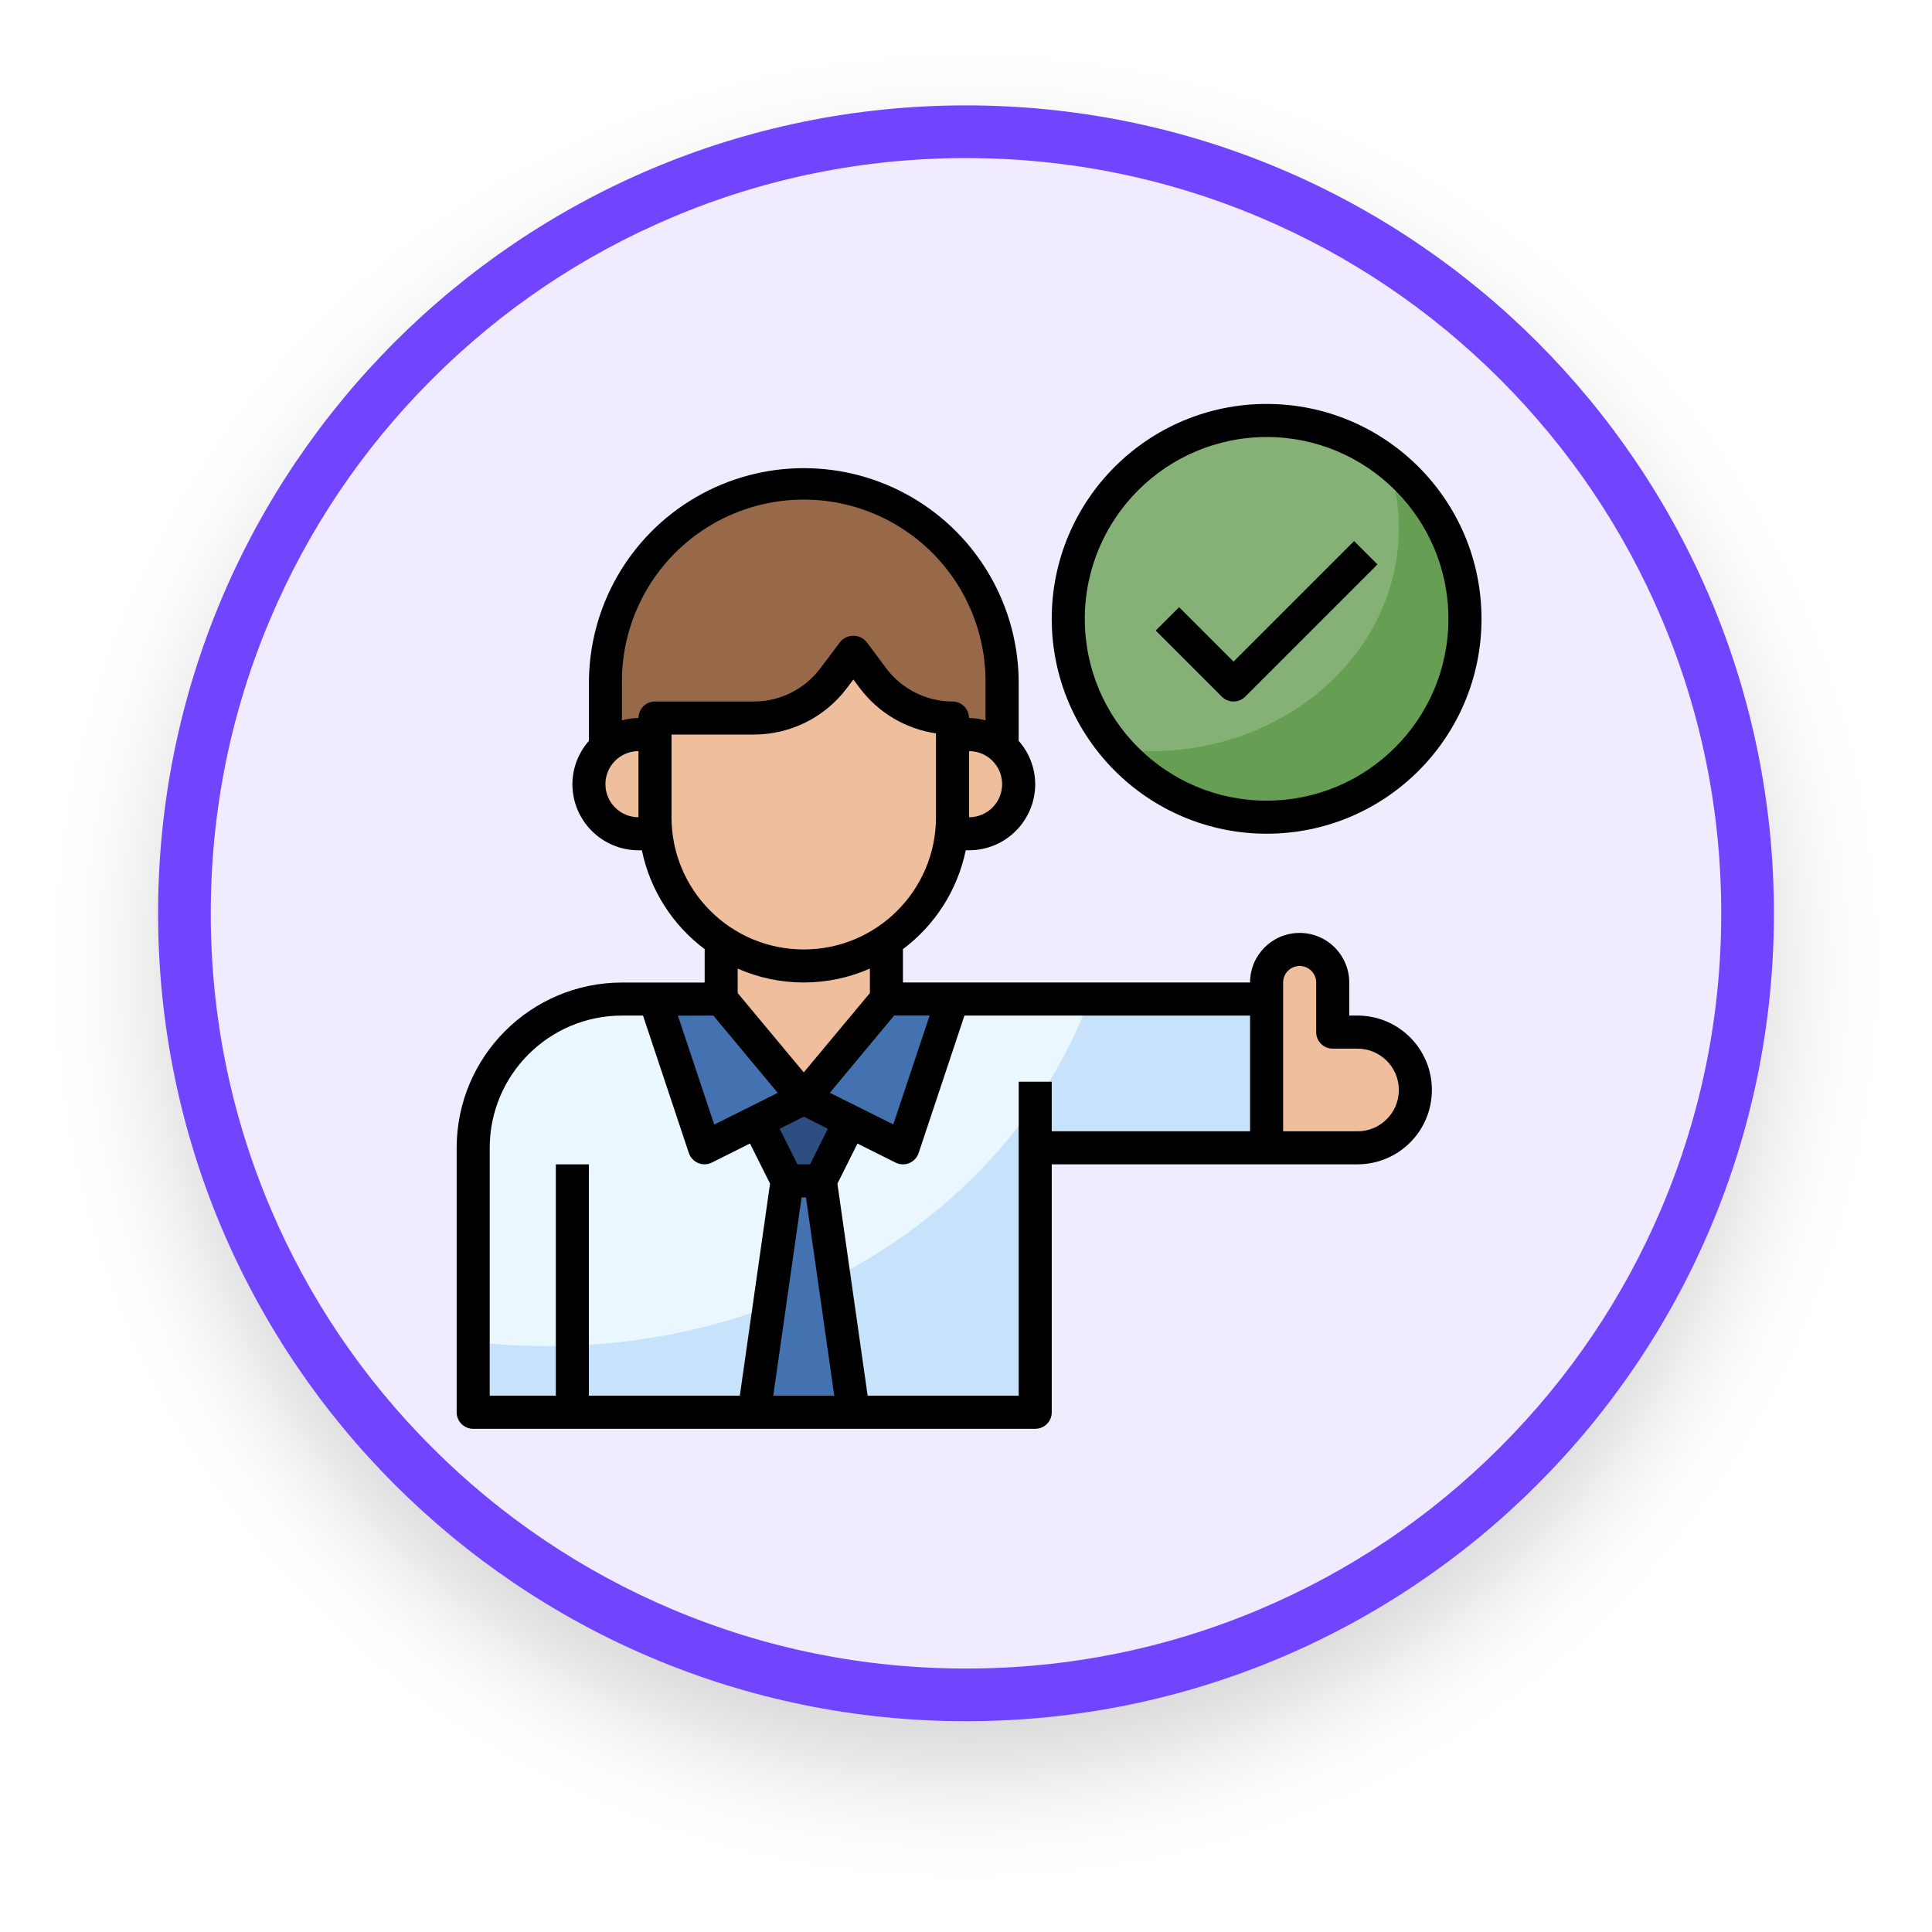
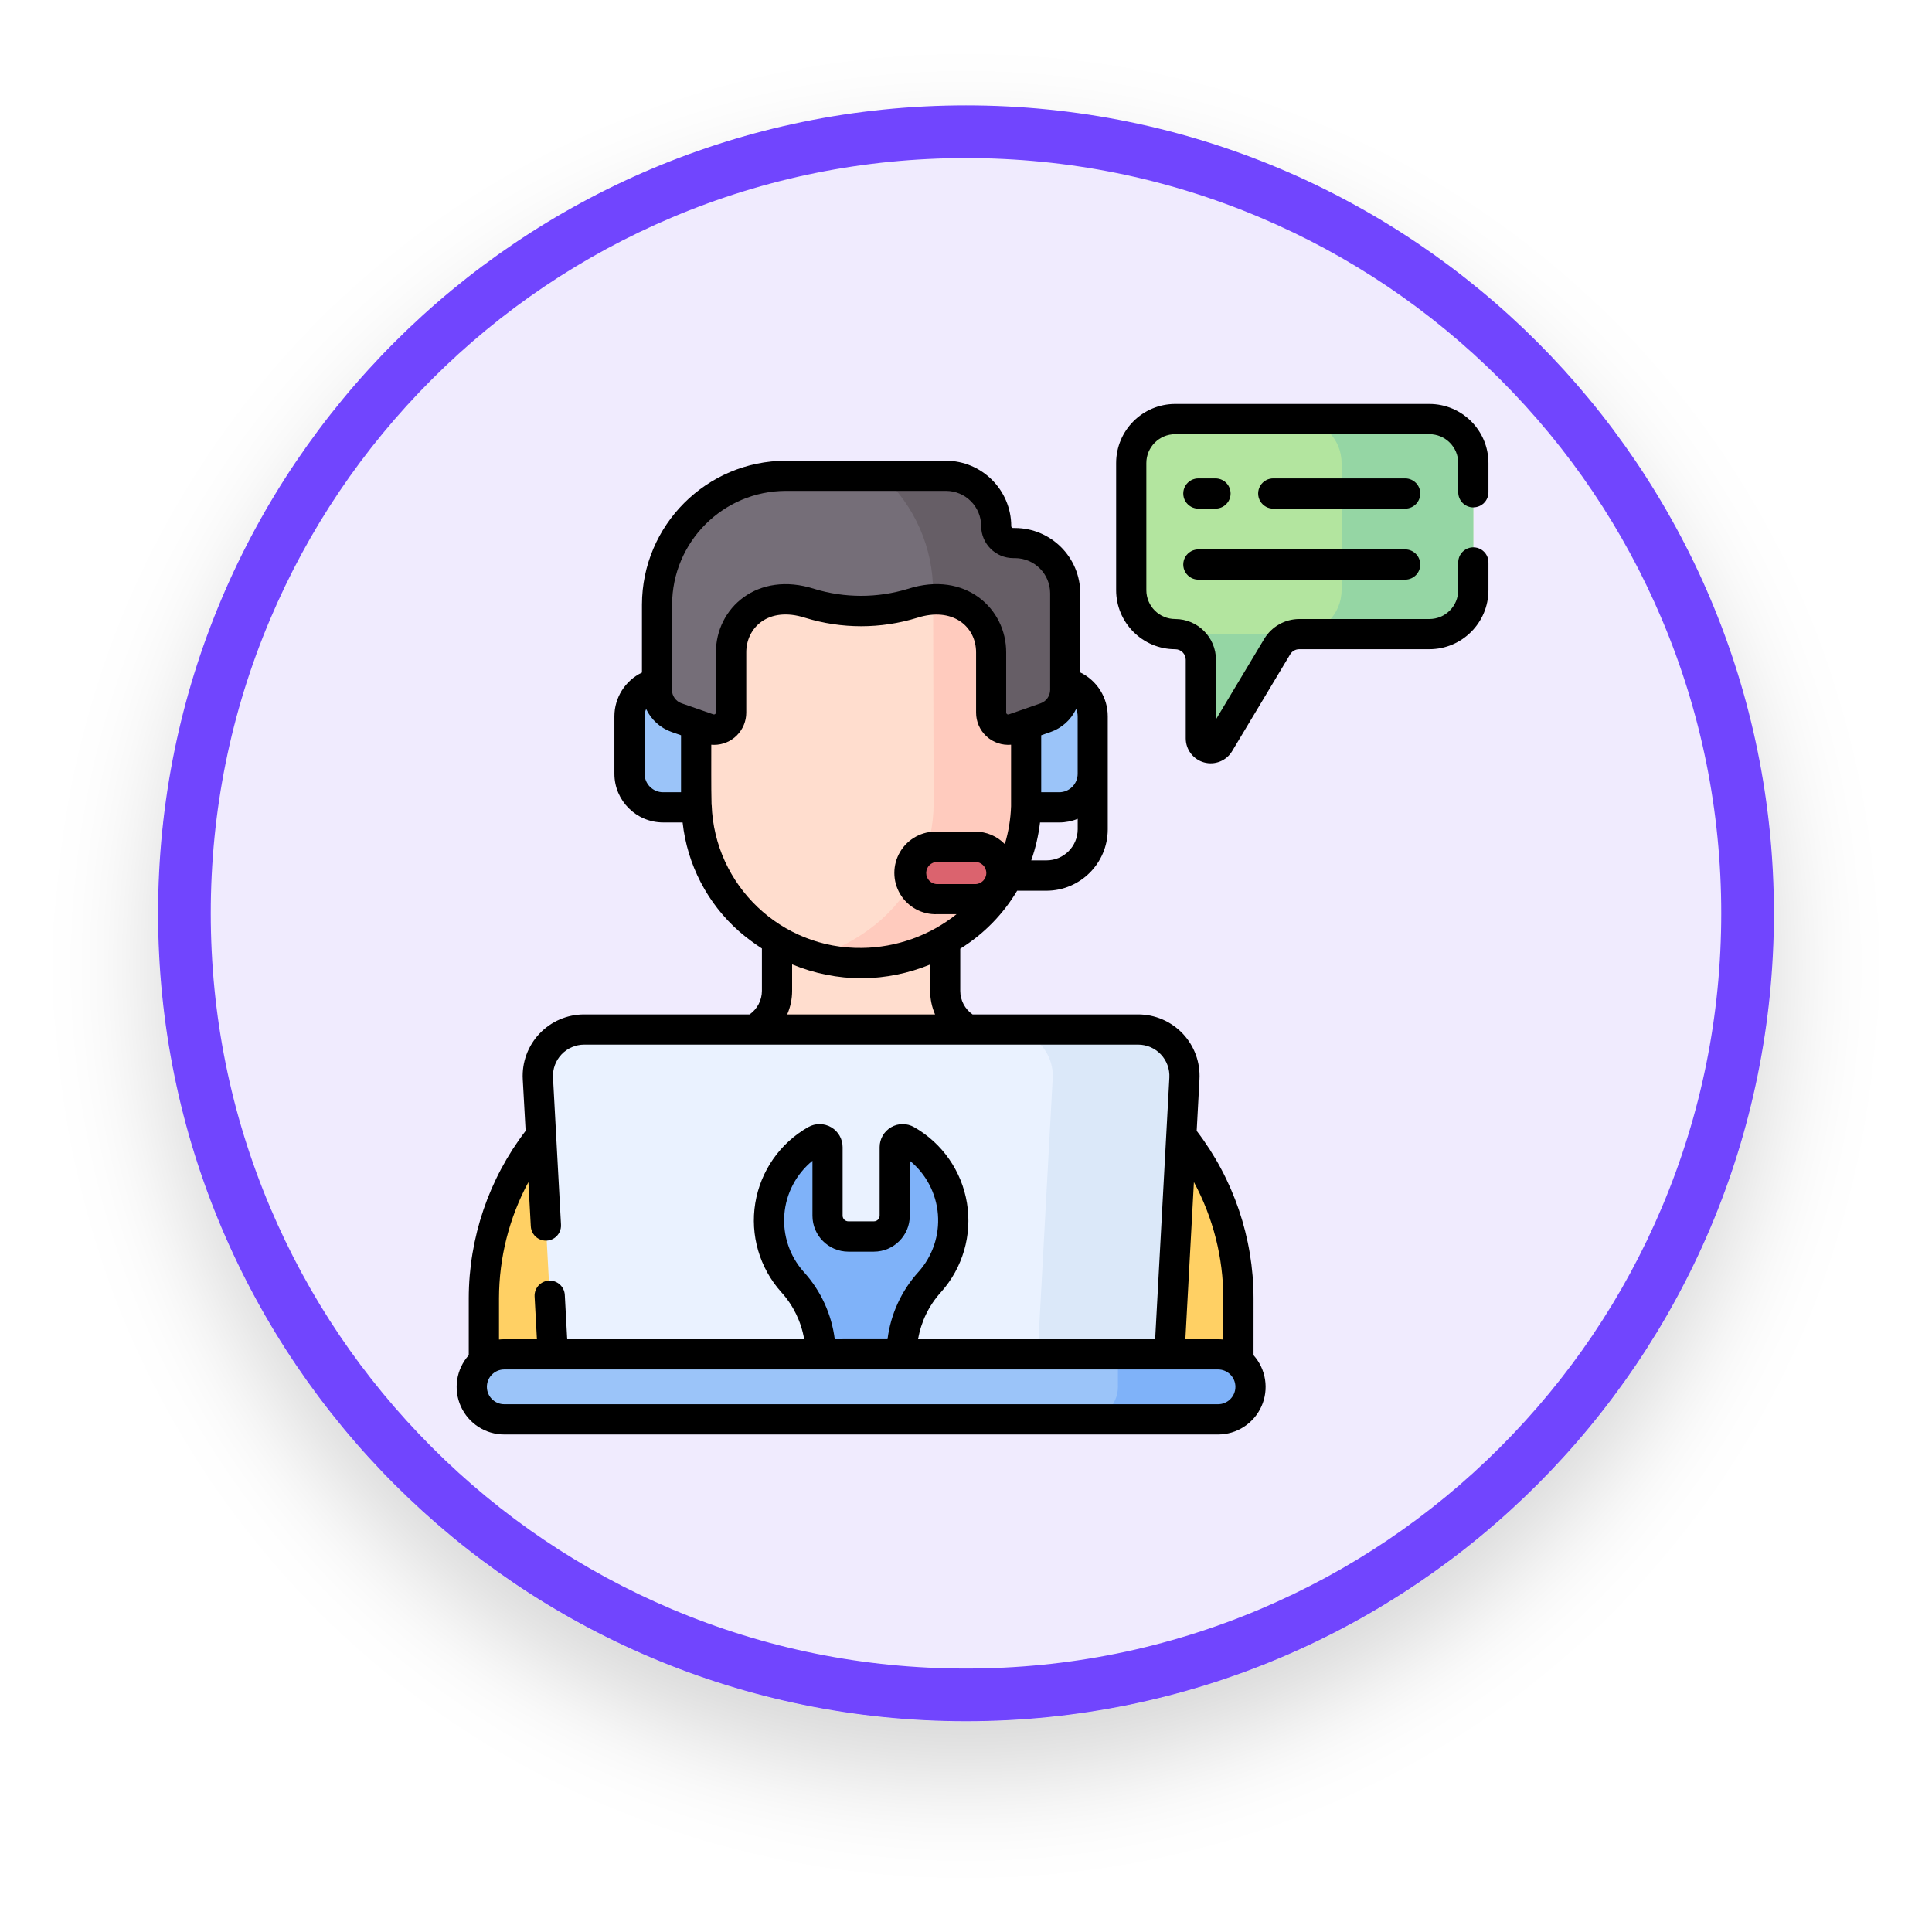
<svg xmlns="http://www.w3.org/2000/svg" width="110" height="110" viewBox="0 0 110 110">
  <defs>
    <filter id="Trazado_982547" x="0" y="0" width="110" height="110" filterUnits="userSpaceOnUse">
      <feOffset dy="3" input="SourceAlpha" />
      <feGaussianBlur stdDeviation="3" result="blur" />
      <feFlood flood-opacity="0.161" />
      <feComposite operator="in" in2="blur" />
      <feComposite in="SourceGraphic" />
    </filter>
  </defs>
-   <g id="Grupo_1162965" data-name="Grupo 1162965" transform="translate(-800 -1419)">
-     <g id="Grupo_1161779" data-name="Grupo 1161779" transform="translate(0 -2919)">
-       <g id="Grupo_1157015" data-name="Grupo 1157015" transform="translate(0 3549)">
-         <g id="Grupo_1155792" data-name="Grupo 1155792" transform="translate(-1 -3894.666)">
-           <g id="Grupo_1154703" data-name="Grupo 1154703" transform="translate(0 1465.666)">
-             <g id="Grupo_1150789" data-name="Grupo 1150789" transform="translate(3 2320)">
-               <g id="Grupo_1154212" data-name="Grupo 1154212" transform="translate(-236 -5809)">
-                 <g id="Grupo_1152583" data-name="Grupo 1152583" transform="translate(1043 6713)">
-                   <g id="Grupo_1146973" data-name="Grupo 1146973" transform="translate(0 0)">
-                     <g id="Grupo_1146954" data-name="Grupo 1146954">
-                       <g transform="matrix(1, 0, 0, 1, -9, -6)" filter="url(#Trazado_982547)">
-                         <g id="Trazado_982547-2" data-name="Trazado 982547" transform="translate(9 6)" fill="#f0ebfe">
-                           <path d="M 46 90.5 C 39.992 90.5 34.164 89.324 28.679 87.003 C 23.38 84.762 18.621 81.553 14.534 77.466 C 10.446 73.379 7.238 68.62 4.996 63.321 C 2.676 57.836 1.5 52.008 1.5 46 C 1.5 39.992 2.676 34.164 4.996 28.679 C 7.238 23.38 10.446 18.621 14.534 14.534 C 18.621 10.446 23.38 7.238 28.679 4.996 C 34.164 2.676 39.992 1.5 46 1.5 C 52.008 1.5 57.836 2.676 63.321 4.996 C 68.62 7.238 73.379 10.446 77.466 14.534 C 81.554 18.621 84.762 23.38 87.004 28.679 C 89.324 34.164 90.5 39.992 90.5 46 C 90.5 52.008 89.324 57.836 87.004 63.321 C 84.762 68.62 81.554 73.379 77.466 77.466 C 73.379 81.553 68.62 84.762 63.321 87.003 C 57.836 89.324 52.008 90.5 46 90.5 Z" stroke="none" />
-                           <path d="M 46 3 C 40.194 3 34.563 4.136 29.263 6.378 C 24.143 8.544 19.544 11.644 15.594 15.594 C 11.644 19.544 8.544 24.143 6.378 29.263 C 4.136 34.563 3 40.194 3 46 C 3 51.806 4.136 57.437 6.378 62.737 C 8.544 67.857 11.644 72.455 15.594 76.405 C 19.544 80.355 24.143 83.456 29.263 85.622 C 34.563 87.863 40.194 89 46 89 C 51.806 89 57.437 87.863 62.737 85.622 C 67.857 83.456 72.456 80.355 76.406 76.405 C 80.356 72.455 83.456 67.857 85.622 62.737 C 87.864 57.437 89 51.806 89 46 C 89 40.194 87.864 34.563 85.622 29.263 C 83.456 24.143 80.356 19.544 76.406 15.594 C 72.456 11.644 67.857 8.544 62.737 6.378 C 57.437 4.136 51.806 3 46 3 M 46 -7.62939453125e-06 C 71.405 -7.62939453125e-06 92 20.595 92 46 C 92 71.405 71.405 92 46 92 C 20.595 92 0 71.405 0 46 C 0 20.595 20.595 -7.62939453125e-06 46 -7.62939453125e-06 Z" stroke="none" fill="#7145fe" />
+   <g id="Grupo_1164147" data-name="Grupo 1164147" transform="translate(-800 -2521)">
+     <g id="Grupo_1163798" data-name="Grupo 1163798" transform="translate(0 -8103)">
+       <g id="Grupo_1162274" data-name="Grupo 1162274" transform="translate(0 6286)">
+         <g id="Grupo_1157015" data-name="Grupo 1157015" transform="translate(0 3549)">
+           <g id="Grupo_1155792" data-name="Grupo 1155792" transform="translate(-1 -3894.666)">
+             <g id="Grupo_1154703" data-name="Grupo 1154703" transform="translate(0 1465.666)">
+               <g id="Grupo_1150789" data-name="Grupo 1150789" transform="translate(3 2320)">
+                 <g id="Grupo_1154212" data-name="Grupo 1154212" transform="translate(-236 -5809)">
+                   <g id="Grupo_1152583" data-name="Grupo 1152583" transform="translate(1043 6713)">
+                     <g id="Grupo_1146973" data-name="Grupo 1146973" transform="translate(0 0)">
+                       <g id="Grupo_1146954" data-name="Grupo 1146954">
+                         <g transform="matrix(1, 0, 0, 1, -9, -6)" filter="url(#Trazado_982547)">
+                           <g id="Trazado_982547-2" data-name="Trazado 982547" transform="translate(9 6)" fill="#f0ebfe">
+                             <path d="M 46 90.5 C 39.992 90.5 34.164 89.324 28.679 87.003 C 23.38 84.762 18.621 81.553 14.534 77.466 C 10.446 73.379 7.238 68.62 4.996 63.321 C 2.676 57.836 1.5 52.008 1.5 46 C 1.5 39.992 2.676 34.164 4.996 28.679 C 7.238 23.38 10.446 18.621 14.534 14.534 C 18.621 10.446 23.38 7.238 28.679 4.996 C 34.164 2.676 39.992 1.5 46 1.5 C 52.008 1.5 57.836 2.676 63.321 4.996 C 68.62 7.238 73.379 10.446 77.466 14.534 C 81.554 18.621 84.762 23.38 87.004 28.679 C 89.324 34.164 90.5 39.992 90.5 46 C 90.5 52.008 89.324 57.836 87.004 63.321 C 84.762 68.62 81.554 73.379 77.466 77.466 C 73.379 81.553 68.62 84.762 63.321 87.003 C 57.836 89.324 52.008 90.5 46 90.5 Z" stroke="none" />
+                             <path d="M 46 3 C 40.194 3 34.563 4.136 29.263 6.378 C 24.143 8.544 19.544 11.644 15.594 15.594 C 11.644 19.544 8.544 24.143 6.378 29.263 C 4.136 34.563 3 40.194 3 46 C 3 51.806 4.136 57.437 6.378 62.737 C 8.544 67.857 11.644 72.455 15.594 76.405 C 19.544 80.355 24.143 83.456 29.263 85.622 C 34.563 87.863 40.194 89 46 89 C 51.806 89 57.437 87.863 62.737 85.622 C 67.857 83.456 72.456 80.355 76.406 76.405 C 80.356 72.455 83.456 67.857 85.622 62.737 C 87.864 57.437 89 51.806 89 46 C 89 40.194 87.864 34.563 85.622 29.263 C 83.456 24.143 80.356 19.544 76.406 15.594 C 72.456 11.644 67.857 8.544 62.737 6.378 C 57.437 4.136 51.806 3 46 3 M 46 -7.62939453125e-06 C 71.405 -7.62939453125e-06 92 20.595 92 46 C 92 71.405 71.405 92 46 92 C 20.595 92 0 71.405 0 46 C 0 20.595 20.595 -7.62939453125e-06 46 -7.62939453125e-06 Z" stroke="none" fill="#7145fe" />
+                           </g>
                        </g>
                      </g>
                    </g>
                  </g>
                </g>
              </g>
            </g>
          </g>
        </g>
      </g>
    </g>
-     <g id="aprobar" transform="translate(825 1441)">
-       <circle id="Elipse_12222" data-name="Elipse 12222" cx="11" cy="11" r="11" transform="translate(36 2.35)" fill="#669e54" />
-       <path id="Trazado_997353" data-name="Trazado 997353" d="M38,13.294a11.244,11.244,0,0,0,2.772,7.4,15.763,15.763,0,0,0,1.934.133c7.8,0,14.117-5.688,14.117-12.705A11.542,11.542,0,0,0,56.2,4.369,11.281,11.281,0,0,0,38,13.294Z" transform="translate(-2.178 -0.059)" fill="#85b176" />
-       <path id="Trazado_997354" data-name="Trazado 997354" d="M34,45.47H47.174V37H10.47A8.47,8.47,0,0,0,2,45.47V60.528H34Z" transform="translate(-0.059 -2.119)" fill="#c7e2fb" />
-       <path id="Trazado_997355" data-name="Trazado 997355" d="M10.47,37A8.47,8.47,0,0,0,2,45.47V56.512a36.926,36.926,0,0,0,4.235.251c14.4,0,26.6-8.29,30.854-19.764Z" transform="translate(-0.059 -2.119)" fill="#ebf7fe" />
-       <path id="Trazado_997356" data-name="Trazado 997356" d="M21.47,42.647,16.765,37H13l2.823,8.47Z" transform="translate(-0.706 -2.119)" fill="#4472b0" />
-       <path id="Trazado_997357" data-name="Trazado 997357" d="M22,42.647,26.706,37H30.47l-2.823,8.47Z" transform="translate(-1.236 -2.119)" fill="#4472b0" />
-       <g id="Grupo_1162962" data-name="Grupo 1162962" transform="translate(18.129 40.527)">
-         <path id="Trazado_997358" data-name="Trazado 997358" d="M21.835,43,19.2,44.318l1.694,3.388h1.882l1.694-3.388Z" transform="translate(-19.2 -43)" fill="#2d4d81" />
+     <g id="apoyo-tecnico_2_" data-name="apoyo-tecnico (2)" transform="translate(826 2543.687)">
+       <g id="Grupo_1164144" data-name="Grupo 1164144" transform="translate(0.861 1.173)">
+         <g id="Grupo_1164143" data-name="Grupo 1164143">
+           <g id="Grupo_1164135" data-name="Grupo 1164135">
+             <g id="Grupo_1164123" data-name="Grupo 1164123" transform="translate(37.546)">
+               <path id="Trazado_999210" data-name="Trazado 999210" d="M351.712,7.812H337.239a2.5,2.5,0,0,0-2.5,2.5v7.238a2.5,2.5,0,0,0,2.5,2.5,1.461,1.461,0,0,1,1.461,1.462v4.476a.56.56,0,0,0,1.041.288l3.308-5.516a1.462,1.462,0,0,1,1.253-.71h7.409a2.5,2.5,0,0,0,2.5-2.5V10.315a2.5,2.5,0,0,0-2.5-2.5Z" transform="translate(-334.736 -7.812)" fill="#b3e59f" />
+               <path id="Trazado_999211" data-name="Trazado 999211" d="M371.02,7.812h-7.5a2.5,2.5,0,0,1,2.5,2.5v7.238a2.5,2.5,0,0,1-2.5,2.5h-6.977a1.462,1.462,0,0,1,1.462,1.462v4.476a.56.56,0,0,0,1.041.288l3.308-5.516a1.462,1.462,0,0,1,1.253-.71h7.41a2.5,2.5,0,0,0,2.5-2.5V10.315a2.5,2.5,0,0,0-2.5-2.5Z" transform="translate(-354.044 -7.812)" fill="#95d6a4" />
+             </g>
+             <g id="Grupo_1164134" data-name="Grupo 1164134" transform="translate(0 25.671)">
+               <g id="Grupo_1164133" data-name="Grupo 1164133">
+                 <g id="Grupo_1164132" data-name="Grupo 1164132">
+                   <g id="Grupo_1164127" data-name="Grupo 1164127" transform="translate(15.347)">
+                     <g id="Grupo_1164126" data-name="Grupo 1164126">
+                       <g id="Grupo_1164125" data-name="Grupo 1164125">
+                         <g id="Grupo_1164124" data-name="Grupo 1164124">
+                           <path id="Trazado_999212" data-name="Trazado 999212" d="M154.906,240.894a2.506,2.506,0,0,1-2.032-2.461v-6.882h-9.58v6.882a2.511,2.511,0,0,1-2.032,2.461S155.553,241.019,154.906,240.894Z" transform="translate(-141.261 -231.551)" fill="#ffddce" />
+                         </g>
+                       </g>
+                     </g>
+                   </g>
+                   <g id="Grupo_1164131" data-name="Grupo 1164131" transform="translate(0.689 9.796)">
+                     <g id="Grupo_1164130" data-name="Grupo 1164130">
+                       <g id="Grupo_1164129" data-name="Grupo 1164129">
+                         <g id="Grupo_1164128" data-name="Grupo 1164128">
+                           <path id="Trazado_999213" data-name="Trazado 999213" d="M44.461,316.988c-.682-.131-18.957,0-18.957,0a14.8,14.8,0,0,0-12,14.533V336.4a2,2,0,0,0,2,2H54.458a2,2,0,0,0,2-2v-4.881A14.8,14.8,0,0,0,44.461,316.988Z" transform="translate(-13.501 -316.93)" fill="#ffd064" />
+                         </g>
+                       </g>
+                     </g>
+                   </g>
+                   <path id="Trazado_999214" data-name="Trazado 999214" d="M76.171,330.587H41.217l-.927-17.081a2.641,2.641,0,0,1,2.638-2.785H74.461a2.641,2.641,0,0,1,2.638,2.785Z" transform="translate(-36.525 -301.638)" fill="#eaf2ff" />
+                   <path id="Trazado_999215" data-name="Trazado 999215" d="M280.3,310.722h-7.5a2.641,2.641,0,0,1,2.638,2.785l-.927,17.081h7.5l.927-17.081A2.641,2.641,0,0,0,280.3,310.722Z" transform="translate(-242.363 -301.638)" fill="#dbe8f9" />
+                   <path id="Trazado_999216" data-name="Trazado 999216" d="M49.989,471.934H9.35a1.85,1.85,0,0,0,0,3.7H49.989a1.85,1.85,0,1,0,0-3.7Z" transform="translate(-7.5 -444.353)" fill="#9bc4f9" />
+                   <path id="Trazado_999217" data-name="Trazado 999217" d="M319.563,471.934h-5.7v1.85a1.85,1.85,0,0,1-1.85,1.85h7.55a1.85,1.85,0,0,0,0-3.7Z" transform="translate(-277.074 -444.353)" fill="#7fb2f9" />
+                 </g>
+               </g>
+               <path id="Trazado_999218" data-name="Trazado 999218" d="M162.536,377.426a6.131,6.131,0,0,1,1.583-4.1l.023-.025a5.249,5.249,0,0,0-1.325-8.062.451.451,0,0,0-.676.391v3.9a1.185,1.185,0,0,1-1.185,1.185H159.5a1.185,1.185,0,0,1-1.185-1.185v-3.9a.451.451,0,0,0-.676-.391,5.249,5.249,0,0,0-1.325,8.062l.023.025a6.131,6.131,0,0,1,1.583,4.1Z" transform="translate(-138.058 -349.845)" fill="#7fb2f9" />
+             </g>
+           </g>
+           <g id="Grupo_1164142" data-name="Grupo 1164142" transform="translate(8.981 3.228)">
+             <g id="Grupo_1164141" data-name="Grupo 1164141" transform="translate(0 0)">
+               <g id="Grupo_1164140" data-name="Grupo 1164140">
+                 <g id="Grupo_1164139" data-name="Grupo 1164139">
+                   <path id="Trazado_999219" data-name="Trazado 999219" d="M120.217,61.466l-.64,0-.011-2.58a9.391,9.391,0,0,0-18.778.08l.008,1.819,0,.761-.64,0a1.71,1.71,0,0,0-1.692,1.727l.008,1.906A1.71,1.71,0,0,0,100.18,66.9l.643,0a8.888,8.888,0,0,0,2.989,6.518,9.529,9.529,0,0,0,12.85-.055,8.889,8.889,0,0,0,2.934-6.543l.643,0a1.71,1.71,0,0,0,1.692-1.727l-.008-1.906A1.71,1.71,0,0,0,120.217,61.466Z" transform="translate(-97.01 -48.126)" fill="#ffddce" />
+                   <path id="Trazado_999220" data-name="Trazado 999220" d="M192.179,66.754a1.71,1.71,0,0,0-1.706-1.713l-.64,0-.011-2.58a9.124,9.124,0,0,0-6.515-8.721,9.017,9.017,0,0,1,1.245,4.59l.031,12.056a8.889,8.889,0,0,1-2.934,6.543,10.047,10.047,0,0,1-3.82,2.134,9.437,9.437,0,0,0,9.09-2.133,8.89,8.89,0,0,0,2.934-6.543l.643,0a1.71,1.71,0,0,0,1.692-1.727Z" transform="translate(-167.267 -51.702)" fill="#ffcbbe" />
+                   <g id="Grupo_1164138" data-name="Grupo 1164138" transform="translate(0 11.786)">
+                     <g id="Grupo_1164136" data-name="Grupo 1164136" transform="translate(22.58)">
+                       <path id="Trazado_999221" data-name="Trazado 999221" d="M282.575,138.669v7.094h1.884a1.913,1.913,0,0,0,1.913-1.913v-3.268a1.913,1.913,0,0,0-1.913-1.913Z" transform="translate(-282.575 -138.669)" fill="#9bc4f9" />
+                     </g>
+                     <g id="Grupo_1164137" data-name="Grupo 1164137">
+                       <path id="Trazado_999222" data-name="Trazado 999222" d="M89.575,138.669v7.094H87.691a1.913,1.913,0,0,1-1.913-1.913v-3.268a1.913,1.913,0,0,1,1.913-1.913Z" transform="translate(-85.778 -138.669)" fill="#9bc4f9" />
+                     </g>
+                   </g>
+                   <path id="Trazado_999223" data-name="Trazado 999223" d="M119.8,39.773h-.1a.967.967,0,0,1-.967-.967,2.863,2.863,0,0,0-2.863-2.863H106.76a7.344,7.344,0,0,0-7.344,7.344V48.14a1.675,1.675,0,0,0,1.124,1.582l1.809.63a.972.972,0,0,0,1.291-.919l0-3.422a3,3,0,0,1,2.964-3.026h.036a4.755,4.755,0,0,1,1.476.229,8.391,8.391,0,0,0,2.6.431h.652a8.387,8.387,0,0,0,2.6-.431,4.759,4.759,0,0,1,1.476-.229h.036a3,3,0,0,1,2.964,3.026l0,3.422a.972.972,0,0,0,1.292.919l1.808-.63a1.675,1.675,0,0,0,1.124-1.582v-5.5a2.863,2.863,0,0,0-2.863-2.863Z" transform="translate(-97.851 -35.943)" fill="#756e78" />
+                   <path id="Trazado_999224" data-name="Trazado 999224" d="M218.734,39.773h-.1a.967.967,0,0,1-.967-.967,2.863,2.863,0,0,0-2.863-2.863h-3.634a8.95,8.95,0,0,1,2.9,6.632v.418c.1-.006.2-.01.3-.009h.036a3,3,0,0,1,2.964,3.026l0,3.422a.972.972,0,0,0,1.292.919l1.808-.63A1.675,1.675,0,0,0,221.6,48.14v-5.5A2.863,2.863,0,0,0,218.734,39.773Z" transform="translate(-196.786 -35.943)" fill="#665e66" />
+                   <path id="Trazado_999225" data-name="Trazado 999225" d="M229.149,223.054h-2.16a1.492,1.492,0,1,1,0-2.984h2.16a1.492,1.492,0,1,1,0,2.984Z" transform="translate(-209.467 -198.944)" fill="#db636e" />
+                 </g>
+               </g>
+             </g>
+           </g>
+         </g>
      </g>
-       <path id="Trazado_997359" data-name="Trazado 997359" d="M24.647,61.176,22.765,48H20.882L19,61.176Z" transform="translate(-1.06 -2.767)" fill="#4472b0" />
-       <path id="Trazado_997360" data-name="Trazado 997360" d="M29.94,19.765v5.647a8.47,8.47,0,1,1-16.94,0V19.765h5.647a5.646,5.646,0,0,0,4.517-2.259L24.294,16l1.129,1.506A5.646,5.646,0,0,0,29.94,19.765Z" transform="translate(-0.706 -0.883)" fill="#efbe9c" />
-       <path id="Trazado_997361" data-name="Trazado 997361" d="M12.765,25.706V21h-.941a2.823,2.823,0,1,0,0,5.647h1A8.409,8.409,0,0,1,12.765,25.706Z" transform="translate(-0.471 -1.177)" fill="#efbe9c" />
-       <path id="Trazado_997362" data-name="Trazado 997362" d="M21.294,6A11.294,11.294,0,0,0,10,17.294V20.85a2.8,2.8,0,0,1,1.882-.733h.941v-.941H18.47a5.646,5.646,0,0,0,4.517-2.259l1.129-1.506,1.129,1.506a5.646,5.646,0,0,0,4.517,2.259v.941H30.7a2.8,2.8,0,0,1,1.882.733V17.294A11.294,11.294,0,0,0,21.294,6Z" transform="translate(-0.53 -0.294)" fill="#976949" />
-       <g id="Grupo_1162963" data-name="Grupo 1162963" transform="translate(16.058 19.823)">
-         <path id="Trazado_997363" data-name="Trazado 997363" d="M31.938,21H31v4.706a8.409,8.409,0,0,1-.056.941h1a2.823,2.823,0,0,0,0-5.647Z" transform="translate(-17.821 -21)" fill="#efbe9c" />
-         <path id="Trazado_997364" data-name="Trazado 997364" d="M21.706,34.911A8.425,8.425,0,0,1,17,33.482v3.311l4.706,5.647,4.706-5.647V33.482A8.425,8.425,0,0,1,21.706,34.911Z" transform="translate(-17 -21.735)" fill="#efbe9c" />
-         <path id="Trazado_997365" data-name="Trazado 997365" d="M50,45.294V35.882a1.882,1.882,0,1,1,3.765,0v2.823h1.412a3.294,3.294,0,1,1,0,6.588Z" transform="translate(-18.943 -21.765)" fill="#efbe9c" />
-       </g>
-       <g id="Grupo_1162964" data-name="Grupo 1162964" transform="translate(1 1)">
-         <path id="Trazado_997366" data-name="Trazado 997366" d="M52.291,36.057h-.471V34.175a2.823,2.823,0,1,0-5.647,0H26.41V32.293h-.024a9.416,9.416,0,0,0,3.6-5.647h.19a3.768,3.768,0,0,0,3.765-3.765A3.729,3.729,0,0,0,33,20.418V17.235a12.235,12.235,0,1,0-24.469,0v3.183a3.729,3.729,0,0,0-.941,2.464,3.768,3.768,0,0,0,3.765,3.765h.19a9.416,9.416,0,0,0,3.6,5.647h-.024v1.882H10.411A9.422,9.422,0,0,0,1,43.586V58.644a.94.94,0,0,0,.941.941h32a.94.94,0,0,0,.941-.941V44.527H52.291a4.235,4.235,0,1,0,0-8.47Zm-36.675,0,3.663,4.4-3.613,1.806-2.068-6.2ZM20.639,46.41h.249L22.5,57.7H19.026Zm.484-1.882H20.4L19.391,42.5l1.372-.686,1.372.686Zm1.125-4.075,3.663-4.4h2.018l-2.068,6.2Zm7.927-15.689V21a1.882,1.882,0,1,1,0,3.765ZM9.47,22.881A1.884,1.884,0,0,1,11.352,21v3.765A1.884,1.884,0,0,1,9.47,22.881Zm1.882-3.765a3.707,3.707,0,0,0-.941.134V17.235a10.352,10.352,0,1,1,20.7,0v2.016a3.707,3.707,0,0,0-.941-.134.94.94,0,0,0-.941-.941,4.727,4.727,0,0,1-3.765-1.883L24.34,14.787a.977.977,0,0,0-1.506,0L21.7,16.294a4.729,4.729,0,0,1-3.765,1.882H12.294A.94.94,0,0,0,11.352,19.117Zm1.882,5.647V20.058H17.94a6.621,6.621,0,0,0,5.27-2.635l.376-.5.376.5a6.623,6.623,0,0,0,4.329,2.567v4.774a7.529,7.529,0,0,1-15.058,0Zm7.529,9.411a9.345,9.345,0,0,0,3.765-.791v1.392l-3.765,4.517L17,34.775V33.383A9.345,9.345,0,0,0,20.764,34.175ZM2.882,43.586a7.538,7.538,0,0,1,7.529-7.529h1.2l2.609,7.826a.942.942,0,0,0,.532.571.924.924,0,0,0,.36.072.943.943,0,0,0,.421-.1l2.169-1.085,1.142,2.283L17.123,57.7H8.529V44.527H6.647V57.7H2.882Zm43.292-.941H34.881V39.822H33V57.7H24.4L22.679,45.627l1.142-2.283,2.169,1.085a.941.941,0,0,0,1.313-.544l2.609-7.827H46.174v6.588Zm6.117,0H48.056v-8.47a.941.941,0,1,1,1.882,0V37a.94.94,0,0,0,.941.941h1.412a2.353,2.353,0,0,1,0,4.706Z" transform="translate(-1 -1.235)" />
-         <path id="Trazado_997367" data-name="Trazado 997367" d="M49.235,25.469A12.235,12.235,0,1,0,37,13.235,12.249,12.249,0,0,0,49.235,25.469Zm0-22.587A10.352,10.352,0,1,1,38.882,13.235,10.365,10.365,0,0,1,49.235,2.882Z" transform="translate(-3.119 -1)" />
-         <path id="Trazado_997368" data-name="Trazado 997368" d="M47.723,18.429a.939.939,0,0,0,.665-.276l7.529-7.529L54.587,9.293l-6.864,6.864-3.1-3.1-1.331,1.331,3.765,3.765a.939.939,0,0,0,.665.276Z" transform="translate(-3.49 -1.488)" />
+       <g id="Grupo_1164146" data-name="Grupo 1164146" transform="translate(0 0.313)">
+         <g id="Grupo_1164145" data-name="Grupo 1164145" transform="translate(0 0)">
+           <path id="Trazado_999226" data-name="Trazado 999226" d="M406.347,37.252h-7.508a.861.861,0,1,0,0,1.721h7.508a.861.861,0,0,0,0-1.721Z" transform="translate(-352.315 -33.014)" />
+           <path id="Trazado_999227" data-name="Trazado 999227" d="M361.677,38.973h.915a.861.861,0,1,0,0-1.721h-.915a.861.861,0,1,0,0,1.721Z" transform="translate(-319.417 -33.014)" />
+           <path id="Trazado_999228" data-name="Trazado 999228" d="M361.677,74.205h11.772a.861.861,0,0,0,0-1.721H361.677a.861.861,0,1,0,0,1.721Z" transform="translate(-319.417 -64.203)" />
+           <path id="Trazado_999229" data-name="Trazado 999229" d="M45.372,76.132A15.717,15.717,0,0,0,42.134,66.6l.159-2.938a3.5,3.5,0,0,0-3.5-3.692h-9.42a1.641,1.641,0,0,1-.7-1.341v-2.4a9.75,9.75,0,0,0,3.239-3.3h1.665a3.5,3.5,0,0,0,3.494-3.494V43a2.772,2.772,0,0,0-1.565-2.5V36a3.728,3.728,0,0,0-3.724-3.724h-.1a.107.107,0,0,1-.106-.106,3.728,3.728,0,0,0-3.724-3.724H18.75a8.213,8.213,0,0,0-8.2,8.2v3.86A2.772,2.772,0,0,0,8.981,43v3.268a2.776,2.776,0,0,0,2.773,2.773h1.111a9.664,9.664,0,0,0,3.215,6.2,11.8,11.8,0,0,0,1.3.975v2.413a1.643,1.643,0,0,1-.7,1.341H7.264a3.5,3.5,0,0,0-3.5,3.692L3.927,66.6A15.717,15.717,0,0,0,.689,76.132v3.241a2.709,2.709,0,0,0,2.022,4.514H43.349a2.709,2.709,0,0,0,2.022-4.513Zm-1.721,0v2.35a2.72,2.72,0,0,0-.3-.017H41.49l.486-8.948A13.983,13.983,0,0,1,43.651,76.132ZM35.27,42.581a1.047,1.047,0,0,1,.088.42v3.268a1.053,1.053,0,0,1-1.052,1.052H33.282V44.078l.53-.185A2.535,2.535,0,0,0,35.27,42.581Zm-5.745,9.97h-2.16a.631.631,0,1,1,0-1.263h2.16a.631.631,0,1,1,0,1.263ZM33.585,51.2h-.87a10.129,10.129,0,0,0,.5-2.158h1.093a2.758,2.758,0,0,0,1.052-.208v.593A1.775,1.775,0,0,1,33.585,51.2ZM12.267,36.645a6.49,6.49,0,0,1,6.483-6.483h9.113a2.005,2.005,0,0,1,2,2,1.83,1.83,0,0,0,1.828,1.828h.1a2.005,2.005,0,0,1,2,2v5.5a.815.815,0,0,1-.547.769l-1.808.63a.111.111,0,0,1-.148-.106l0-3.42c.01-2.5-2.326-4.672-5.6-3.621a9.147,9.147,0,0,1-5.326,0c-3.24-1.041-5.611,1.1-5.6,3.618l0,3.422a.111.111,0,0,1-.148.105l-1.809-.63a.815.815,0,0,1-.547-.769V36.645ZM10.7,46.269V43a1.047,1.047,0,0,1,.088-.42,2.536,2.536,0,0,0,1.457,1.312l.53.185v3.244H11.755A1.053,1.053,0,0,1,10.7,46.269Zm3.813,1.779c-.029-1.131-.011-2.332-.016-3.432.053,0,.106.007.159.007a1.833,1.833,0,0,0,1.833-1.835l0-3.425c-.006-1.4,1.248-2.651,3.353-1.975a10.833,10.833,0,0,0,6.379,0c2.006-.644,3.359.49,3.353,1.978l0,3.422a1.832,1.832,0,0,0,1.992,1.827v3.5a8.488,8.488,0,0,1-.355,2.16,2.344,2.344,0,0,0-1.682-.711h-2.16a2.352,2.352,0,1,0,0,4.7h1.093a8.806,8.806,0,0,1-5.383,1.92,8.438,8.438,0,0,1-8.56-8.144ZM19.1,58.628V57.122a10.489,10.489,0,0,0,3.972.792h.02a10.5,10.5,0,0,0,3.867-.785v1.5a3.357,3.357,0,0,0,.279,1.341H18.82a3.35,3.35,0,0,0,.28-1.341ZM4.085,69.517l.136,2.5a.861.861,0,1,0,1.719-.093l-.454-8.36A1.78,1.78,0,0,1,7.264,61.69H38.8a1.78,1.78,0,0,1,1.778,1.877l-.809,14.9H26.272A5.285,5.285,0,0,1,27.561,75.8l.025-.028a6.114,6.114,0,0,0-1.542-9.384,1.312,1.312,0,0,0-1.961,1.139v3.9a.325.325,0,0,1-.325.324H22.3a.325.325,0,0,1-.325-.324v-3.9a1.312,1.312,0,0,0-1.961-1.139,6.114,6.114,0,0,0-1.539,9.387l.022.025a5.284,5.284,0,0,1,1.289,2.665H6.294l-.138-2.544a.861.861,0,0,0-1.719.093l.133,2.451H2.711a2.748,2.748,0,0,0-.3.017v-2.35a13.985,13.985,0,0,1,1.675-6.615Zm17.442,8.948a7,7,0,0,0-1.748-3.816l-.021-.023a4.389,4.389,0,0,1,.5-6.322v3.129A2.048,2.048,0,0,0,22.3,73.478h1.457A2.048,2.048,0,0,0,25.8,71.432V68.3a4.39,4.39,0,0,1,.5,6.325l-.019.021a7,7,0,0,0-1.749,3.816Zm21.823,3.7H2.711a.99.99,0,1,1,0-1.98H43.349a.99.99,0,1,1,0,1.98Z" transform="translate(0 -25.214)" />
+           <path id="Trazado_999230" data-name="Trazado 999230" d="M347.574,6.2a.861.861,0,0,0,.861-.861V3.676A3.367,3.367,0,0,0,345.071.313H330.6a3.367,3.367,0,0,0-3.363,3.363v7.238a3.367,3.367,0,0,0,3.363,3.363.6.6,0,0,1,.6.6v4.476a1.421,1.421,0,0,0,2.639.731l3.308-5.516a.6.6,0,0,1,.516-.292h7.409a3.367,3.367,0,0,0,3.363-3.363V9.365a.861.861,0,1,0-1.721,0v1.55a1.644,1.644,0,0,1-1.642,1.642h-7.41a2.334,2.334,0,0,0-1.991,1.128l-2.75,4.586V14.879a2.325,2.325,0,0,0-2.322-2.322,1.644,1.644,0,0,1-1.642-1.642V3.676A1.644,1.644,0,0,1,330.6,2.034h14.473a1.644,1.644,0,0,1,1.642,1.642V5.342a.861.861,0,0,0,.861.861Z" transform="translate(-289.689 -0.313)" />
+         </g>
      </g>
    </g>
  </g>
</svg>
